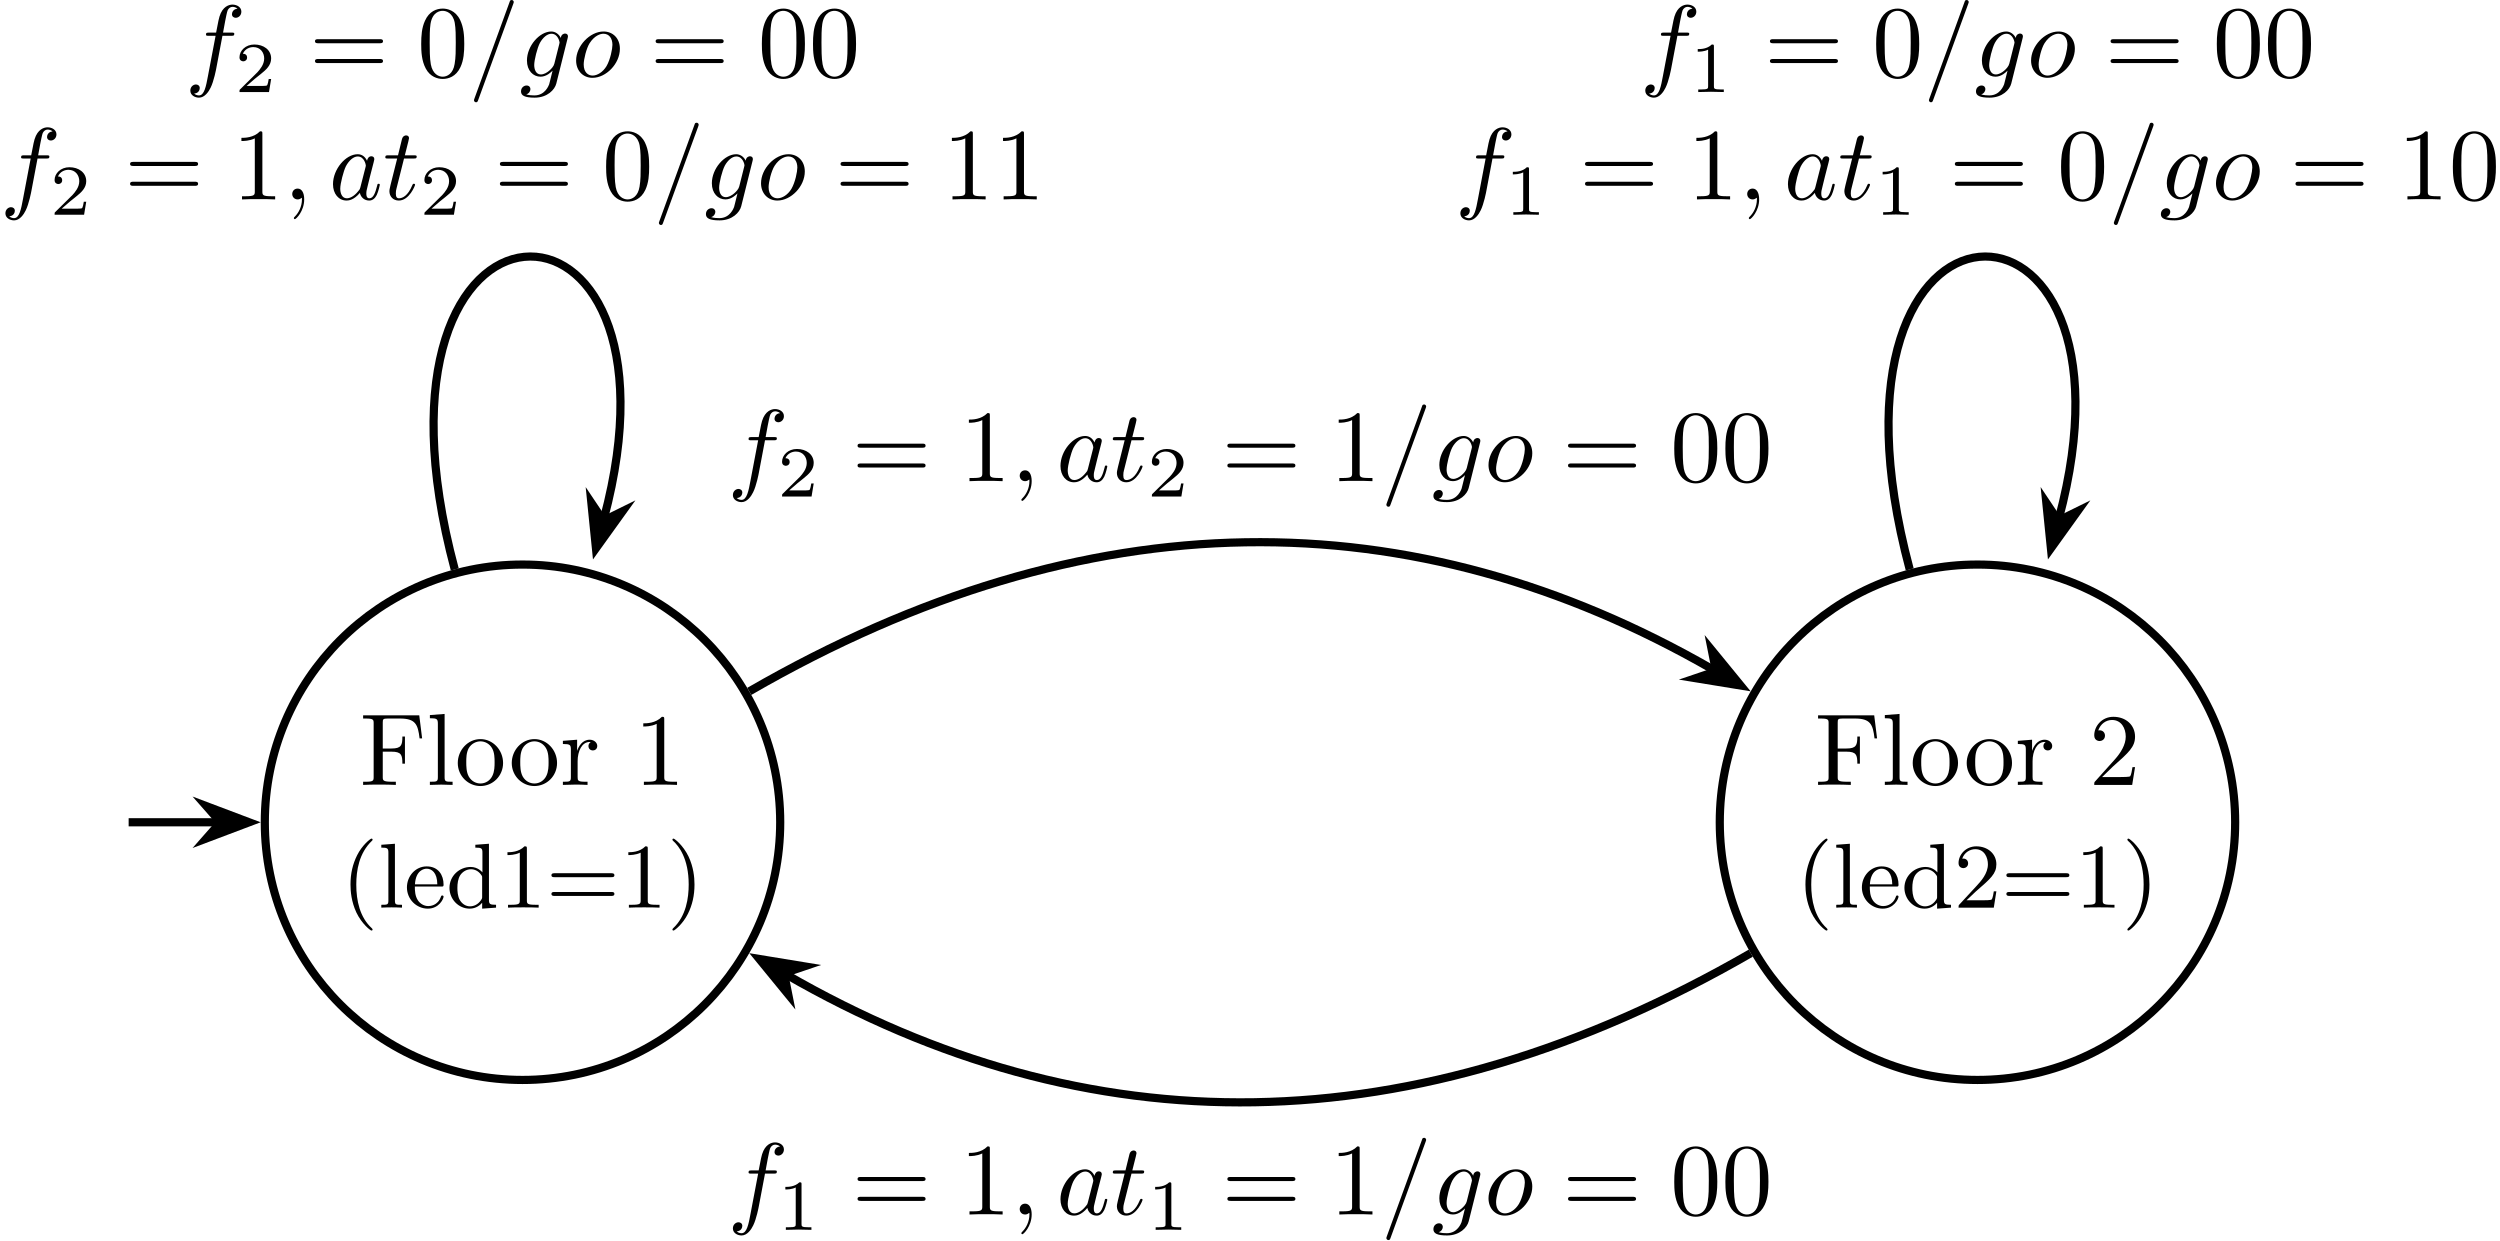
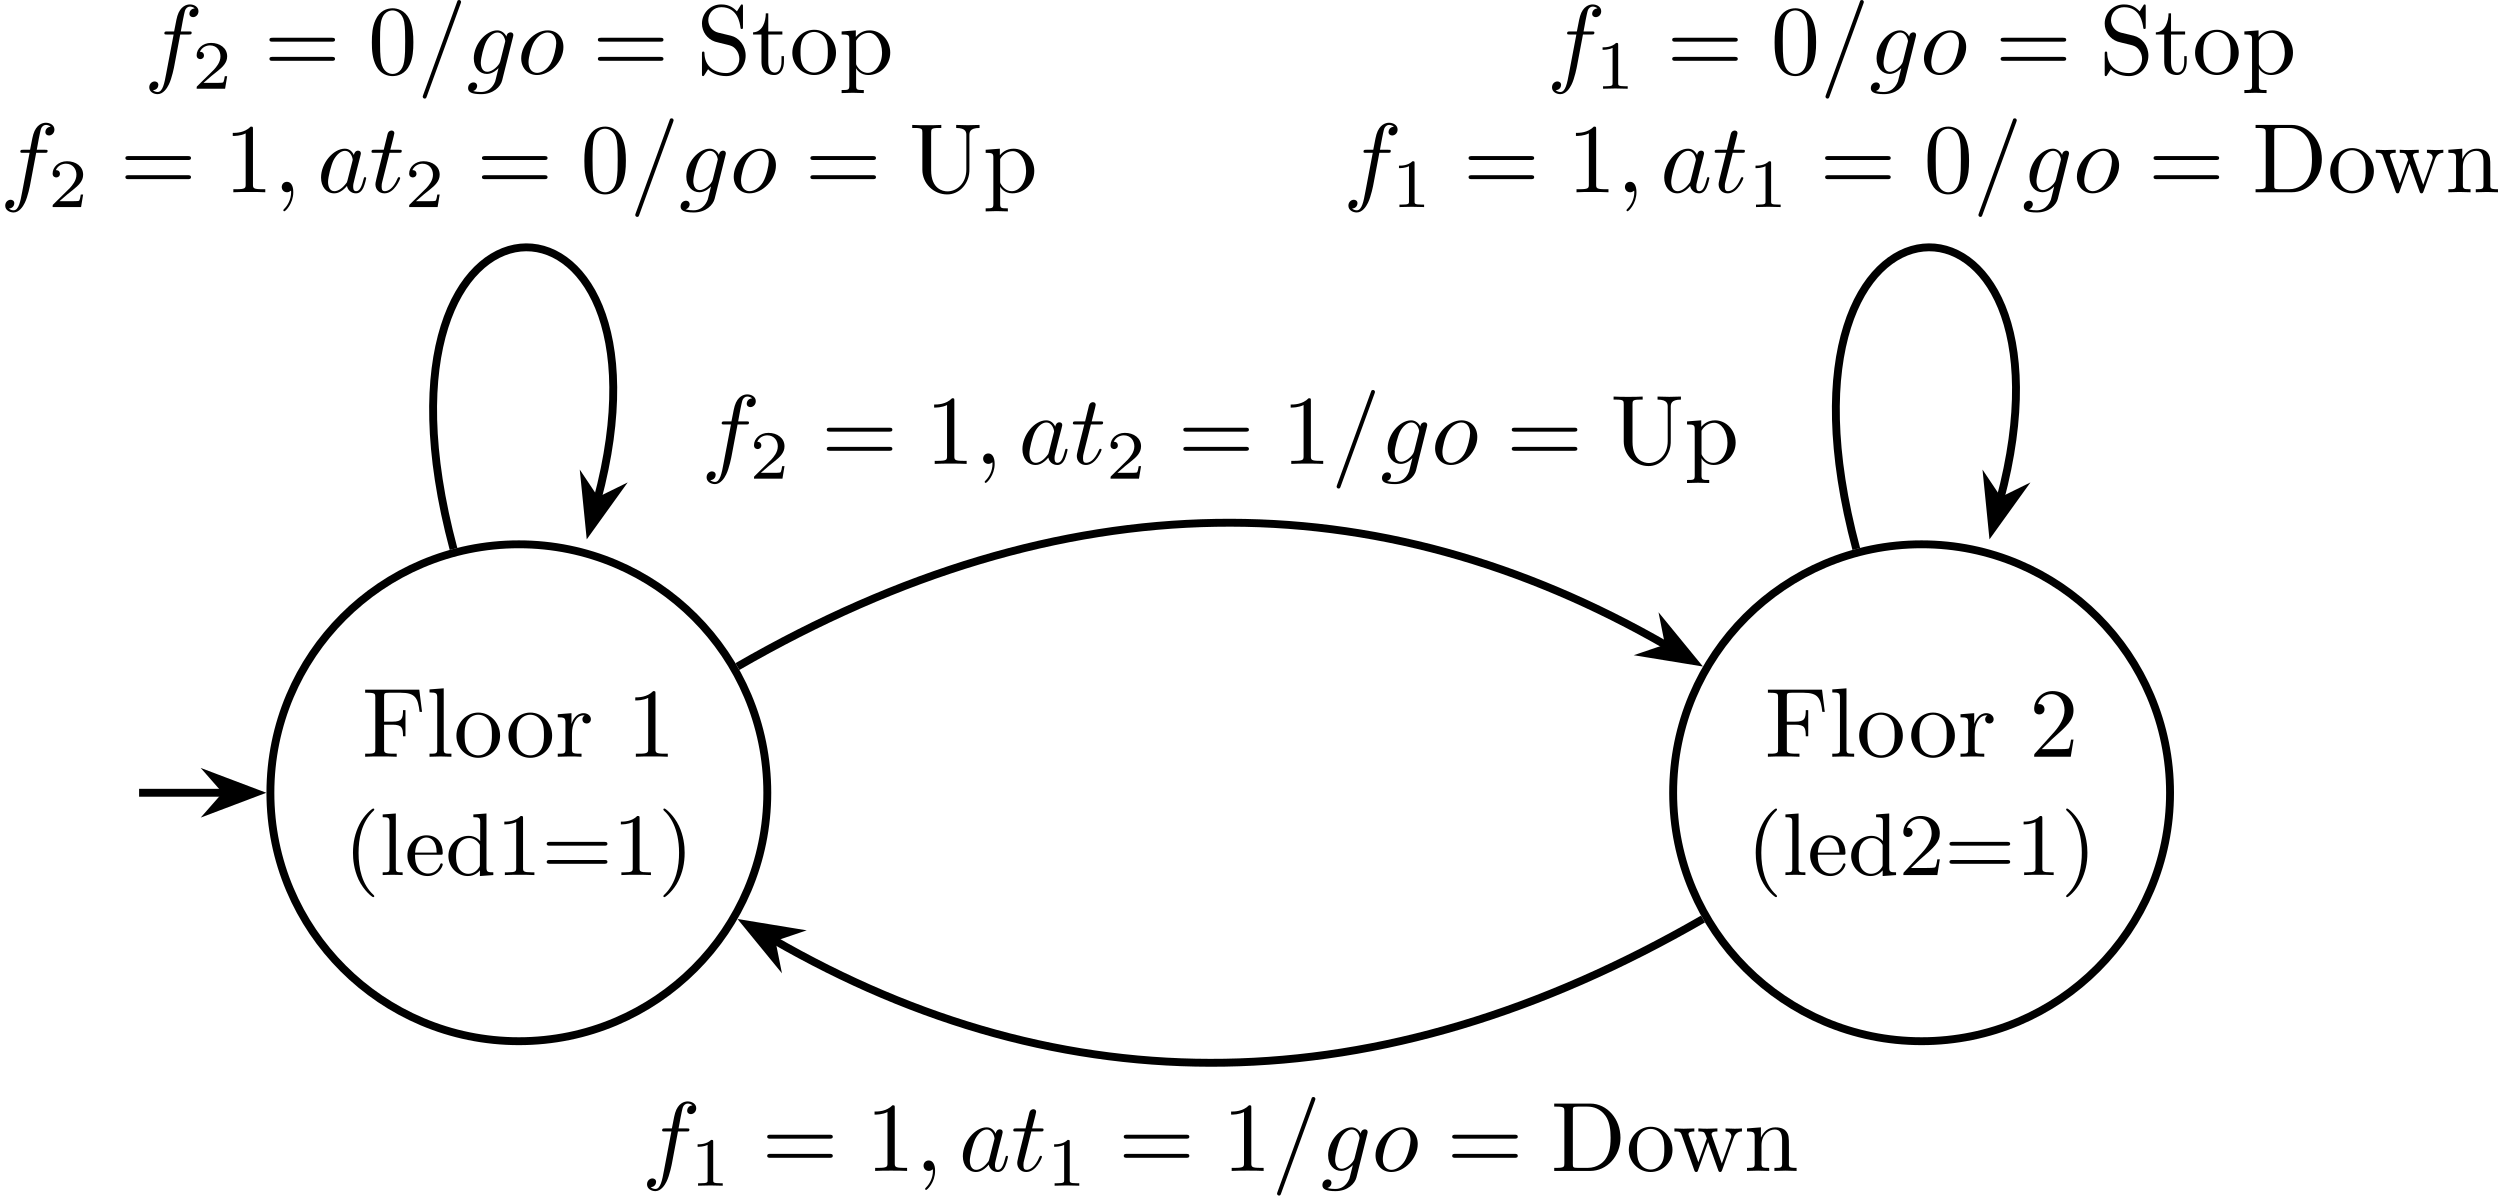
- <svg xmlns="http://www.w3.org/2000/svg" xmlns:xlink="http://www.w3.org/1999/xlink" version="1.1" width="243.537pt" height="120.802pt" viewBox="-68.68 -68.68 243.537 120.802">
+ <svg xmlns="http://www.w3.org/2000/svg" xmlns:xlink="http://www.w3.org/1999/xlink" version="1.1" width="252.601pt" height="120.802pt" viewBox="-68.68 -68.68 252.601 120.802">
  <defs>
    <path id="g3-49" d="M2.336-4.435C2.336-4.624 2.322-4.631 2.127-4.631C1.681-4.191 1.046-4.184 .76-4.184V-3.933C.928-3.933 1.388-3.933 1.771-4.129V-.572C1.771-.342 1.771-.251 1.074-.251H.809V0C.934-.007 1.792-.028 2.05-.028C2.267-.028 3.145-.007 3.299 0V-.251H3.034C2.336-.251 2.336-.342 2.336-.572V-4.435Z" />
    <path id="g3-50" d="M3.522-1.269H3.285C3.264-1.116 3.194-.704 3.103-.635C3.048-.593 2.511-.593 2.413-.593H1.13C1.862-1.241 2.106-1.437 2.525-1.764C3.041-2.176 3.522-2.608 3.522-3.271C3.522-4.115 2.783-4.631 1.89-4.631C1.025-4.631 .439-4.024 .439-3.382C.439-3.027 .739-2.992 .809-2.992C.976-2.992 1.179-3.11 1.179-3.361C1.179-3.487 1.13-3.731 .767-3.731C.983-4.226 1.458-4.38 1.785-4.38C2.483-4.38 2.845-3.836 2.845-3.271C2.845-2.664 2.413-2.183 2.19-1.932L.509-.272C.439-.209 .439-.195 .439 0H3.313L3.522-1.269Z" />
+     <path id="g1-59" d="M2.022-.01C2.022-.667 1.773-1.056 1.385-1.056C1.056-1.056 .857-.807 .857-.528C.857-.259 1.056 0 1.385 0C1.504 0 1.634-.04 1.733-.13C1.763-.149 1.773-.159 1.783-.159S1.803-.149 1.803-.01C1.803 .727 1.455 1.325 1.126 1.654C1.016 1.763 1.016 1.783 1.016 1.813C1.016 1.883 1.066 1.923 1.116 1.923C1.225 1.923 2.022 1.156 2.022-.01Z" />
+     <path id="g1-61" d="M4.374-7.093C4.423-7.223 4.423-7.263 4.423-7.273C4.423-7.382 4.334-7.472 4.224-7.472C4.154-7.472 4.085-7.442 4.055-7.382L.598 2.112C.548 2.242 .548 2.281 .548 2.291C.548 2.401 .638 2.491 .747 2.491C.877 2.491 .907 2.421 .966 2.252L4.374-7.093Z" />
+     <path id="g1-97" d="M3.716-3.766C3.537-4.134 3.248-4.403 2.8-4.403C1.634-4.403 .399-2.939 .399-1.484C.399-.548 .946 .11 1.724 .11C1.923 .11 2.421 .07 3.019-.638C3.098-.219 3.447 .11 3.925 .11C4.274 .11 4.503-.12 4.663-.438C4.832-.797 4.961-1.405 4.961-1.425C4.961-1.524 4.872-1.524 4.842-1.524C4.742-1.524 4.732-1.484 4.702-1.345C4.533-.697 4.354-.11 3.945-.11C3.676-.11 3.646-.369 3.646-.568C3.646-.787 3.666-.867 3.776-1.305C3.885-1.724 3.905-1.823 3.995-2.202L4.354-3.597C4.423-3.875 4.423-3.895 4.423-3.935C4.423-4.105 4.304-4.204 4.134-4.204C3.895-4.204 3.746-3.985 3.716-3.766ZM3.068-1.186C3.019-1.006 3.019-.986 2.869-.817C2.431-.269 2.022-.11 1.743-.11C1.245-.11 1.106-.658 1.106-1.046C1.106-1.544 1.425-2.77 1.654-3.228C1.963-3.816 2.411-4.184 2.809-4.184C3.457-4.184 3.597-3.367 3.597-3.308S3.577-3.188 3.567-3.138L3.068-1.186Z" />
+     <path id="g1-102" d="M3.656-3.985H4.513C4.712-3.985 4.812-3.985 4.812-4.184C4.812-4.294 4.712-4.294 4.543-4.294H3.716L3.925-5.43C3.965-5.639 4.105-6.346 4.164-6.466C4.254-6.655 4.423-6.804 4.633-6.804C4.672-6.804 4.932-6.804 5.121-6.625C4.682-6.585 4.583-6.237 4.583-6.087C4.583-5.858 4.762-5.738 4.951-5.738C5.21-5.738 5.499-5.958 5.499-6.336C5.499-6.795 5.041-7.024 4.633-7.024C4.294-7.024 3.666-6.844 3.367-5.858C3.308-5.649 3.278-5.549 3.039-4.294H2.351C2.162-4.294 2.052-4.294 2.052-4.105C2.052-3.985 2.142-3.985 2.331-3.985H2.989L2.242-.05C2.062 .917 1.893 1.823 1.375 1.823C1.335 1.823 1.086 1.823 .897 1.644C1.355 1.614 1.445 1.255 1.445 1.106C1.445 .877 1.265 .757 1.076 .757C.817 .757 .528 .976 .528 1.355C.528 1.803 .966 2.042 1.375 2.042C1.923 2.042 2.321 1.455 2.501 1.076C2.819 .448 3.049-.757 3.059-.827L3.656-3.985Z" />
+     <path id="g1-103" d="M4.692-3.756C4.702-3.816 4.722-3.866 4.722-3.935C4.722-4.105 4.603-4.204 4.433-4.204C4.334-4.204 4.065-4.134 4.025-3.776C3.846-4.144 3.497-4.403 3.098-4.403C1.963-4.403 .727-3.009 .727-1.574C.727-.588 1.335 0 2.052 0C2.64 0 3.108-.468 3.208-.578L3.218-.568C3.009 .319 2.889 .727 2.889 .747C2.849 .837 2.511 1.823 1.455 1.823C1.265 1.823 .936 1.813 .658 1.724C.956 1.634 1.066 1.375 1.066 1.205C1.066 1.046 .956 .857 .687 .857C.468 .857 .149 1.036 .149 1.435C.149 1.843 .518 2.042 1.474 2.042C2.72 2.042 3.437 1.265 3.587 .667L4.692-3.756ZM3.397-1.275C3.337-1.016 3.108-.767 2.889-.578C2.68-.399 2.371-.219 2.082-.219C1.584-.219 1.435-.737 1.435-1.136C1.435-1.614 1.724-2.79 1.993-3.298C2.262-3.786 2.69-4.184 3.108-4.184C3.766-4.184 3.905-3.377 3.905-3.328S3.885-3.218 3.875-3.178L3.397-1.275Z" />
+     <path id="g1-111" d="M4.672-2.72C4.672-3.756 3.975-4.403 3.078-4.403C1.743-4.403 .408-2.989 .408-1.574C.408-.588 1.076 .11 2.002 .11C3.328 .11 4.672-1.265 4.672-2.72ZM2.012-.11C1.584-.11 1.146-.418 1.146-1.196C1.146-1.684 1.405-2.76 1.724-3.268C2.222-4.035 2.79-4.184 3.068-4.184C3.646-4.184 3.945-3.706 3.945-3.108C3.945-2.72 3.746-1.674 3.367-1.026C3.019-.448 2.471-.11 2.012-.11Z" />
+     <path id="g1-116" d="M2.052-3.985H2.989C3.188-3.985 3.288-3.985 3.288-4.184C3.288-4.294 3.188-4.294 3.009-4.294H2.132C2.491-5.709 2.54-5.908 2.54-5.968C2.54-6.137 2.421-6.237 2.252-6.237C2.222-6.237 1.943-6.227 1.853-5.878L1.465-4.294H.528C.329-4.294 .229-4.294 .229-4.105C.229-3.985 .309-3.985 .508-3.985H1.385C.667-1.156 .628-.986 .628-.807C.628-.269 1.006 .11 1.544 .11C2.56 .11 3.128-1.345 3.128-1.425C3.128-1.524 3.049-1.524 3.009-1.524C2.919-1.524 2.909-1.494 2.859-1.385C2.431-.349 1.903-.11 1.564-.11C1.355-.11 1.255-.239 1.255-.568C1.255-.807 1.275-.877 1.315-1.046L2.052-3.985Z" />
    <path id="g0-40" d="M3.058 2.134C3.058 2.089 3.031 2.062 2.977 2C1.82 .941 1.47-.672 1.47-2.242C1.47-3.631 1.739-5.317 3.004-6.519C3.04-6.554 3.058-6.581 3.058-6.626C3.058-6.689 3.013-6.725 2.95-6.725C2.842-6.725 2.035-6.079 1.551-5.102C1.121-4.241 .906-3.318 .906-2.251C.906-1.605 .986-.583 1.479 .475C2.008 1.578 2.842 2.233 2.95 2.233C3.013 2.233 3.058 2.197 3.058 2.134Z" />
    <path id="g0-41" d="M2.672-2.251C2.672-2.986 2.564-3.972 2.098-4.967C1.569-6.07 .735-6.725 .628-6.725C.538-6.725 .52-6.653 .52-6.626C.52-6.581 .538-6.554 .601-6.492C1.121-6.025 2.107-4.806 2.107-2.251C2.107-.968 1.874 .816 .574 2.026C.556 2.053 .52 2.089 .52 2.134C.52 2.161 .538 2.233 .628 2.233C.735 2.233 1.542 1.587 2.026 .61C2.457-.251 2.672-1.175 2.672-2.251Z" />
    <path id="g0-49" d="M2.726-5.73C2.726-5.954 2.717-5.972 2.493-5.972C1.937-5.398 1.112-5.398 .834-5.398V-5.12C1.004-5.12 1.551-5.12 2.035-5.353V-.717C2.035-.386 2.008-.278 1.175-.278H.888V0C1.21-.027 2.008-.027 2.376-.027S3.551-.027 3.873 0V-.278H3.587C2.753-.278 2.726-.386 2.726-.717V-5.73Z" />
    <path id="g0-50" d="M4.142-1.587H3.891C3.873-1.47 3.802-.941 3.685-.798C3.631-.717 3.013-.717 2.833-.717H1.237L2.125-1.56C3.596-2.833 4.142-3.309 4.142-4.223C4.142-5.254 3.291-5.972 2.188-5.972C1.157-5.972 .457-5.156 .457-4.34C.457-3.891 .843-3.847 .924-3.847C1.121-3.847 1.39-3.99 1.39-4.313C1.39-4.582 1.201-4.779 .924-4.779C.879-4.779 .852-4.779 .816-4.77C1.031-5.407 1.605-5.694 2.089-5.694C3.004-5.694 3.318-4.842 3.318-4.223C3.318-3.309 2.627-2.564 2.197-2.098L.556-.323C.457-.224 .457-.206 .457 0H3.891L4.142-1.587Z" />
    <path id="g0-61" d="M6.348-2.968C6.474-2.968 6.644-2.968 6.644-3.156C6.644-3.353 6.447-3.353 6.312-3.353H.843C.708-3.353 .511-3.353 .511-3.156C.511-2.968 .69-2.968 .807-2.968H6.348ZM6.312-1.139C6.447-1.139 6.644-1.139 6.644-1.336C6.644-1.524 6.474-1.524 6.348-1.524H.807C.69-1.524 .511-1.524 .511-1.336C.511-1.139 .708-1.139 .843-1.139H6.312Z" />
    <path id="g0-100" d="M3.488-1.076C3.488-.915 3.488-.888 3.353-.699C3.075-.296 2.663-.126 2.304-.126C1.919-.126 1.56-.341 1.327-.717C1.094-1.103 1.076-1.632 1.076-1.919C1.076-2.34 1.13-2.815 1.363-3.174C1.56-3.461 1.928-3.739 2.403-3.739C2.78-3.739 3.138-3.551 3.38-3.21C3.488-3.067 3.488-3.058 3.488-2.887V-1.076ZM3.515-3.434C3.47-3.488 3.067-3.963 2.367-3.963C1.264-3.963 .305-3.084 .305-1.928C.305-.807 1.201 .099 2.268 .099C2.923 .099 3.327-.287 3.488-.475V.099L4.842 0V-.278C4.232-.278 4.151-.341 4.151-.78V-6.223L2.824-6.124V-5.846C3.434-5.846 3.515-5.783 3.515-5.344V-3.434Z" />
    <path id="g0-101" d="M3.587-2.053C3.784-2.053 3.829-2.053 3.829-2.242C3.829-3.165 3.327-4.017 2.179-4.017C1.103-4.017 .26-3.084 .26-1.973C.26-.798 1.201 .099 2.295 .099S3.829-.861 3.829-1.067C3.829-1.13 3.784-1.184 3.703-1.184C3.613-1.184 3.587-1.121 3.578-1.085C3.273-.17 2.475-.152 2.34-.152C1.91-.152 1.542-.395 1.336-.699C1.04-1.139 1.031-1.677 1.031-2.053H3.587ZM1.04-2.268C1.121-3.649 1.928-3.793 2.179-3.793C2.672-3.793 3.21-3.416 3.219-2.268H1.04Z" />
    <path id="g0-108" d="M1.65-6.223L.323-6.124V-5.846C.933-5.846 1.013-5.783 1.013-5.344V-.69C1.013-.278 .915-.278 .323-.278V0C.744-.018 .915-.027 1.327-.027C1.748-.027 1.901-.018 2.34 0V-.278C1.748-.278 1.65-.278 1.65-.69V-6.223Z" />
-     <path id="g1-59" d="M2.022-.01C2.022-.667 1.773-1.056 1.385-1.056C1.056-1.056 .857-.807 .857-.528C.857-.259 1.056 0 1.385 0C1.504 0 1.634-.04 1.733-.13C1.763-.149 1.773-.159 1.783-.159S1.803-.149 1.803-.01C1.803 .727 1.455 1.325 1.126 1.654C1.016 1.763 1.016 1.783 1.016 1.813C1.016 1.883 1.066 1.923 1.116 1.923C1.225 1.923 2.022 1.156 2.022-.01Z" />
-     <path id="g1-61" d="M4.374-7.093C4.423-7.223 4.423-7.263 4.423-7.273C4.423-7.382 4.334-7.472 4.224-7.472C4.154-7.472 4.085-7.442 4.055-7.382L.598 2.112C.548 2.242 .548 2.281 .548 2.291C.548 2.401 .638 2.491 .747 2.491C.877 2.491 .907 2.421 .966 2.252L4.374-7.093Z" />
-     <path id="g1-97" d="M3.716-3.766C3.537-4.134 3.248-4.403 2.8-4.403C1.634-4.403 .399-2.939 .399-1.484C.399-.548 .946 .11 1.724 .11C1.923 .11 2.421 .07 3.019-.638C3.098-.219 3.447 .11 3.925 .11C4.274 .11 4.503-.12 4.663-.438C4.832-.797 4.961-1.405 4.961-1.425C4.961-1.524 4.872-1.524 4.842-1.524C4.742-1.524 4.732-1.484 4.702-1.345C4.533-.697 4.354-.11 3.945-.11C3.676-.11 3.646-.369 3.646-.568C3.646-.787 3.666-.867 3.776-1.305C3.885-1.724 3.905-1.823 3.995-2.202L4.354-3.597C4.423-3.875 4.423-3.895 4.423-3.935C4.423-4.105 4.304-4.204 4.134-4.204C3.895-4.204 3.746-3.985 3.716-3.766ZM3.068-1.186C3.019-1.006 3.019-.986 2.869-.817C2.431-.269 2.022-.11 1.743-.11C1.245-.11 1.106-.658 1.106-1.046C1.106-1.544 1.425-2.77 1.654-3.228C1.963-3.816 2.411-4.184 2.809-4.184C3.457-4.184 3.597-3.367 3.597-3.308S3.577-3.188 3.567-3.138L3.068-1.186Z" />
-     <path id="g1-102" d="M3.656-3.985H4.513C4.712-3.985 4.812-3.985 4.812-4.184C4.812-4.294 4.712-4.294 4.543-4.294H3.716L3.925-5.43C3.965-5.639 4.105-6.346 4.164-6.466C4.254-6.655 4.423-6.804 4.633-6.804C4.672-6.804 4.932-6.804 5.121-6.625C4.682-6.585 4.583-6.237 4.583-6.087C4.583-5.858 4.762-5.738 4.951-5.738C5.21-5.738 5.499-5.958 5.499-6.336C5.499-6.795 5.041-7.024 4.633-7.024C4.294-7.024 3.666-6.844 3.367-5.858C3.308-5.649 3.278-5.549 3.039-4.294H2.351C2.162-4.294 2.052-4.294 2.052-4.105C2.052-3.985 2.142-3.985 2.331-3.985H2.989L2.242-.05C2.062 .917 1.893 1.823 1.375 1.823C1.335 1.823 1.086 1.823 .897 1.644C1.355 1.614 1.445 1.255 1.445 1.106C1.445 .877 1.265 .757 1.076 .757C.817 .757 .528 .976 .528 1.355C.528 1.803 .966 2.042 1.375 2.042C1.923 2.042 2.321 1.455 2.501 1.076C2.819 .448 3.049-.757 3.059-.827L3.656-3.985Z" />
-     <path id="g1-103" d="M4.692-3.756C4.702-3.816 4.722-3.866 4.722-3.935C4.722-4.105 4.603-4.204 4.433-4.204C4.334-4.204 4.065-4.134 4.025-3.776C3.846-4.144 3.497-4.403 3.098-4.403C1.963-4.403 .727-3.009 .727-1.574C.727-.588 1.335 0 2.052 0C2.64 0 3.108-.468 3.208-.578L3.218-.568C3.009 .319 2.889 .727 2.889 .747C2.849 .837 2.511 1.823 1.455 1.823C1.265 1.823 .936 1.813 .658 1.724C.956 1.634 1.066 1.375 1.066 1.205C1.066 1.046 .956 .857 .687 .857C.468 .857 .149 1.036 .149 1.435C.149 1.843 .518 2.042 1.474 2.042C2.72 2.042 3.437 1.265 3.587 .667L4.692-3.756ZM3.397-1.275C3.337-1.016 3.108-.767 2.889-.578C2.68-.399 2.371-.219 2.082-.219C1.584-.219 1.435-.737 1.435-1.136C1.435-1.614 1.724-2.79 1.993-3.298C2.262-3.786 2.69-4.184 3.108-4.184C3.766-4.184 3.905-3.377 3.905-3.328S3.885-3.218 3.875-3.178L3.397-1.275Z" />
-     <path id="g1-111" d="M4.672-2.72C4.672-3.756 3.975-4.403 3.078-4.403C1.743-4.403 .408-2.989 .408-1.574C.408-.588 1.076 .11 2.002 .11C3.328 .11 4.672-1.265 4.672-2.72ZM2.012-.11C1.584-.11 1.146-.418 1.146-1.196C1.146-1.684 1.405-2.76 1.724-3.268C2.222-4.035 2.79-4.184 3.068-4.184C3.646-4.184 3.945-3.706 3.945-3.108C3.945-2.72 3.746-1.674 3.367-1.026C3.019-.448 2.471-.11 2.012-.11Z" />
-     <path id="g1-116" d="M2.052-3.985H2.989C3.188-3.985 3.288-3.985 3.288-4.184C3.288-4.294 3.188-4.294 3.009-4.294H2.132C2.491-5.709 2.54-5.908 2.54-5.968C2.54-6.137 2.421-6.237 2.252-6.237C2.222-6.237 1.943-6.227 1.853-5.878L1.465-4.294H.528C.329-4.294 .229-4.294 .229-4.105C.229-3.985 .309-3.985 .508-3.985H1.385C.667-1.156 .628-.986 .628-.807C.628-.269 1.006 .11 1.544 .11C2.56 .11 3.128-1.345 3.128-1.425C3.128-1.524 3.049-1.524 3.009-1.524C2.919-1.524 2.909-1.494 2.859-1.385C2.431-.349 1.903-.11 1.564-.11C1.355-.11 1.255-.239 1.255-.568C1.255-.807 1.275-.877 1.315-1.046L2.052-3.985Z" />
    <path id="g2-48" d="M4.583-3.188C4.583-3.985 4.533-4.782 4.184-5.519C3.726-6.476 2.909-6.635 2.491-6.635C1.893-6.635 1.166-6.376 .757-5.45C.438-4.762 .389-3.985 .389-3.188C.389-2.441 .428-1.544 .837-.787C1.265 .02 1.993 .219 2.481 .219C3.019 .219 3.776 .01 4.214-.936C4.533-1.624 4.583-2.401 4.583-3.188ZM2.481 0C2.092 0 1.504-.249 1.325-1.205C1.215-1.803 1.215-2.72 1.215-3.308C1.215-3.945 1.215-4.603 1.295-5.141C1.484-6.326 2.232-6.416 2.481-6.416C2.809-6.416 3.467-6.237 3.656-5.25C3.756-4.692 3.756-3.935 3.756-3.308C3.756-2.56 3.756-1.883 3.646-1.245C3.497-.299 2.929 0 2.481 0Z" />
    <path id="g2-49" d="M2.929-6.376C2.929-6.615 2.929-6.635 2.7-6.635C2.082-5.998 1.205-5.998 .887-5.998V-5.689C1.086-5.689 1.674-5.689 2.192-5.948V-.787C2.192-.428 2.162-.309 1.265-.309H.946V0C1.295-.03 2.162-.03 2.56-.03S3.826-.03 4.174 0V-.309H3.856C2.959-.309 2.929-.418 2.929-.787V-6.376Z" />
    <path id="g2-50" d="M1.265-.767L2.321-1.793C3.875-3.168 4.473-3.706 4.473-4.702C4.473-5.838 3.577-6.635 2.361-6.635C1.235-6.635 .498-5.719 .498-4.832C.498-4.274 .996-4.274 1.026-4.274C1.196-4.274 1.544-4.394 1.544-4.802C1.544-5.061 1.365-5.32 1.016-5.32C.936-5.32 .917-5.32 .887-5.31C1.116-5.958 1.654-6.326 2.232-6.326C3.138-6.326 3.567-5.519 3.567-4.702C3.567-3.905 3.068-3.118 2.521-2.501L.608-.369C.498-.259 .498-.239 .498 0H4.194L4.473-1.733H4.224C4.174-1.435 4.105-.996 4.005-.847C3.935-.767 3.278-.767 3.059-.767H1.265Z" />
    <path id="g2-61" d="M6.844-3.258C6.994-3.258 7.183-3.258 7.183-3.457S6.994-3.656 6.854-3.656H.887C.747-3.656 .558-3.656 .558-3.457S.747-3.258 .897-3.258H6.844ZM6.854-1.325C6.994-1.325 7.183-1.325 7.183-1.524S6.994-1.724 6.844-1.724H.897C.747-1.724 .558-1.724 .558-1.524S.747-1.325 .887-1.325H6.854Z" />
+     <path id="g2-68" d="M.349-6.804V-6.496H.588C1.355-6.496 1.375-6.386 1.375-6.027V-.777C1.375-.418 1.355-.309 .588-.309H.349V0H3.995C5.669 0 7.044-1.474 7.044-3.347C7.044-5.24 5.699-6.804 3.995-6.804H.349ZM2.72-.309C2.252-.309 2.232-.379 2.232-.707V-6.097C2.232-6.426 2.252-6.496 2.72-6.496H3.716C4.334-6.496 5.021-6.276 5.529-5.569C5.958-4.981 6.047-4.125 6.047-3.347C6.047-2.242 5.858-1.644 5.499-1.156C5.3-.887 4.732-.309 3.726-.309H2.72Z" />
    <path id="g2-70" d="M5.798-6.775H.329V-6.466H.568C1.335-6.466 1.355-6.356 1.355-5.998V-.777C1.355-.418 1.335-.309 .568-.309H.329V0C.677-.03 1.455-.03 1.843-.03C2.252-.03 3.158-.03 3.517 0V-.309H3.188C2.242-.309 2.242-.438 2.242-.787V-3.238H3.098C4.055-3.238 4.154-2.919 4.154-2.072H4.403V-4.712H4.154C4.154-3.875 4.055-3.547 3.098-3.547H2.242V-6.067C2.242-6.396 2.262-6.466 2.73-6.466H3.925C5.42-6.466 5.669-5.908 5.828-4.533H6.077L5.798-6.775Z" />
+     <path id="g2-83" d="M3.477-3.866L2.202-4.174C1.584-4.324 1.196-4.862 1.196-5.44C1.196-6.137 1.733-6.745 2.511-6.745C4.174-6.745 4.394-5.111 4.453-4.663C4.463-4.603 4.463-4.543 4.573-4.543C4.702-4.543 4.702-4.593 4.702-4.782V-6.785C4.702-6.954 4.702-7.024 4.593-7.024C4.523-7.024 4.513-7.014 4.443-6.894L4.095-6.326C3.796-6.615 3.387-7.024 2.501-7.024C1.395-7.024 .558-6.147 .558-5.091C.558-4.264 1.086-3.537 1.863-3.268C1.973-3.228 2.481-3.108 3.178-2.939C3.447-2.869 3.746-2.8 4.025-2.431C4.234-2.172 4.334-1.843 4.334-1.514C4.334-.807 3.836-.09 2.999-.09C2.71-.09 1.953-.139 1.425-.628C.847-1.166 .817-1.803 .807-2.162C.797-2.262 .717-2.262 .687-2.262C.558-2.262 .558-2.192 .558-2.012V-.02C.558 .149 .558 .219 .667 .219C.737 .219 .747 .199 .817 .09C.817 .08 .847 .05 1.176-.478C1.484-.139 2.122 .219 3.009 .219C4.174 .219 4.971-.757 4.971-1.853C4.971-2.849 4.314-3.666 3.477-3.866Z" />
+     <path id="g2-85" d="M5.798-2.301C5.798-.887 4.832-.09 3.885-.09C3.417-.09 2.242-.339 2.242-2.232V-6.027C2.242-6.386 2.262-6.496 3.029-6.496H3.268V-6.804C2.919-6.775 2.182-6.775 1.803-6.775S.677-6.775 .329-6.804V-6.496H.568C1.335-6.496 1.355-6.386 1.355-6.027V-2.271C1.355-.867 2.511 .219 3.866 .219C5.011 .219 5.908-.707 6.077-1.843C6.107-2.042 6.107-2.132 6.107-2.531V-5.719C6.107-6.047 6.107-6.496 7.133-6.496V-6.804C6.775-6.795 6.296-6.775 5.958-6.775C5.609-6.775 5.131-6.795 4.772-6.804V-6.496C5.798-6.496 5.798-6.027 5.798-5.758V-2.301Z" />
    <path id="g2-108" d="M1.763-6.914L.329-6.804V-6.496C1.026-6.496 1.106-6.426 1.106-5.938V-.757C1.106-.309 .996-.309 .329-.309V0C.658-.01 1.186-.03 1.435-.03S2.172-.01 2.54 0V-.309C1.873-.309 1.763-.309 1.763-.757V-6.914Z" />
+     <path id="g2-110" d="M1.096-3.427V-.757C1.096-.309 .986-.309 .319-.309V0C.667-.01 1.176-.03 1.445-.03C1.704-.03 2.222-.01 2.56 0V-.309C1.893-.309 1.783-.309 1.783-.757V-2.59C1.783-3.626 2.491-4.184 3.128-4.184C3.756-4.184 3.866-3.646 3.866-3.078V-.757C3.866-.309 3.756-.309 3.088-.309V0C3.437-.01 3.945-.03 4.214-.03C4.473-.03 4.991-.01 5.33 0V-.309C4.812-.309 4.563-.309 4.553-.608V-2.511C4.553-3.367 4.553-3.676 4.244-4.035C4.105-4.204 3.776-4.403 3.198-4.403C2.471-4.403 2.002-3.975 1.724-3.357V-4.403L.319-4.294V-3.985C1.016-3.985 1.096-3.915 1.096-3.427Z" />
    <path id="g2-111" d="M4.692-2.132C4.692-3.407 3.696-4.463 2.491-4.463C1.245-4.463 .279-3.377 .279-2.132C.279-.847 1.315 .11 2.481 .11C3.686 .11 4.692-.867 4.692-2.132ZM2.491-.139C2.062-.139 1.624-.349 1.355-.807C1.106-1.245 1.106-1.853 1.106-2.212C1.106-2.6 1.106-3.138 1.345-3.577C1.614-4.035 2.082-4.244 2.481-4.244C2.919-4.244 3.347-4.025 3.606-3.597S3.866-2.59 3.866-2.212C3.866-1.853 3.866-1.315 3.646-.877C3.427-.428 2.989-.139 2.491-.139Z" />
+     <path id="g2-112" d="M1.714-3.746V-4.403L.279-4.294V-3.985C.986-3.985 1.056-3.925 1.056-3.487V1.176C1.056 1.624 .946 1.624 .279 1.624V1.933C.618 1.923 1.136 1.903 1.395 1.903C1.664 1.903 2.172 1.923 2.521 1.933V1.624C1.853 1.624 1.743 1.624 1.743 1.176V-.498V-.588C1.793-.428 2.212 .11 2.969 .11C4.154 .11 5.191-.867 5.191-2.152C5.191-3.417 4.224-4.403 3.108-4.403C2.331-4.403 1.913-3.965 1.714-3.746ZM1.743-1.136V-3.357C2.032-3.866 2.521-4.154 3.029-4.154C3.756-4.154 4.364-3.278 4.364-2.152C4.364-.946 3.666-.11 2.929-.11C2.531-.11 2.152-.309 1.883-.717C1.743-.927 1.743-.936 1.743-1.136Z" />
    <path id="g2-114" d="M1.664-3.308V-4.403L.279-4.294V-3.985C.976-3.985 1.056-3.915 1.056-3.427V-.757C1.056-.309 .946-.309 .279-.309V0C.667-.01 1.136-.03 1.415-.03C1.813-.03 2.281-.03 2.68 0V-.309H2.471C1.733-.309 1.714-.418 1.714-.777V-2.311C1.714-3.298 2.132-4.184 2.889-4.184C2.959-4.184 2.979-4.184 2.999-4.174C2.969-4.164 2.77-4.045 2.77-3.786C2.77-3.507 2.979-3.357 3.198-3.357C3.377-3.357 3.626-3.477 3.626-3.796S3.318-4.403 2.889-4.403C2.162-4.403 1.803-3.736 1.664-3.308Z" />
+     <path id="g2-116" d="M1.724-3.985H3.148V-4.294H1.724V-6.127H1.474C1.465-5.31 1.166-4.244 .189-4.204V-3.985H1.036V-1.235C1.036-.01 1.963 .11 2.321 .11C3.029 .11 3.308-.598 3.308-1.235V-1.803H3.059V-1.255C3.059-.518 2.76-.139 2.391-.139C1.724-.139 1.724-1.046 1.724-1.215V-3.985Z" />
+     <path id="g2-119" d="M6.167-3.347C6.346-3.846 6.655-3.975 7.004-3.985V-4.294C6.785-4.274 6.496-4.264 6.276-4.264C5.988-4.264 5.539-4.284 5.35-4.294V-3.985C5.709-3.975 5.928-3.796 5.928-3.507C5.928-3.447 5.928-3.427 5.878-3.298L4.971-.747L3.985-3.527C3.945-3.646 3.935-3.666 3.935-3.716C3.935-3.985 4.324-3.985 4.523-3.985V-4.294C4.234-4.284 3.726-4.264 3.487-4.264C3.188-4.264 2.899-4.274 2.6-4.294V-3.985C2.969-3.985 3.128-3.965 3.228-3.836C3.278-3.776 3.387-3.477 3.457-3.288L2.6-.877L1.654-3.537C1.604-3.656 1.604-3.676 1.604-3.716C1.604-3.985 1.993-3.985 2.192-3.985V-4.294C1.893-4.284 1.335-4.264 1.106-4.264C1.066-4.264 .538-4.274 .179-4.294V-3.985C.677-3.985 .797-3.955 .917-3.636L2.172-.11C2.222 .03 2.252 .11 2.381 .11S2.531 .05 2.58-.09L3.587-2.909L4.603-.08C4.643 .03 4.672 .11 4.802 .11S4.961 .02 5.001-.08L6.167-3.347Z" />
  </defs>
  <g id="page1">
-     <path d="M7.324 11.422C7.324-2.441-3.914-13.684-17.777-13.684C-31.645-13.684-42.883-2.441-42.883 11.422C-42.883 25.285-31.645 36.523-17.777 36.523C-3.914 36.523 7.324 25.285 7.324 11.422Z" stroke="#000" fill="none" stroke-width=".797" />
+     <path d="M8.848 11.422C8.848-2.441-2.391-13.684-16.254-13.684C-30.121-13.684-41.359-2.441-41.359 11.422C-41.359 25.285-30.121 36.523-16.254 36.523C-2.391 36.523 8.848 25.285 8.848 11.422Z" stroke="#000" fill="none" stroke-width=".797" />
    <g transform="matrix(1 0 0 1 -17.6647 8.3161)">
-       <use x="-15.971" y="-.534" xlink:href="#g2-70" />
-       <use x="-9.467" y="-.534" xlink:href="#g2-108" />
-       <use x="-6.7" y="-.534" xlink:href="#g2-111" />
-       <use x="-1.442" y="-.534" xlink:href="#g2-111" />
-       <use x="3.54" y="-.534" xlink:href="#g2-114" />
-       <use x="10.763" y="-.534" xlink:href="#g2-49" />
-       <use x="-17.778" y="11.421" xlink:href="#g0-40" />
-       <use x="-14.194" y="11.421" xlink:href="#g0-108" />
-       <use x="-11.634" y="11.421" xlink:href="#g0-101" />
-       <use x="-7.535" y="11.421" xlink:href="#g0-100" />
-       <use x="-2.415" y="11.421" xlink:href="#g0-49" />
-       <use x="2.192" y="11.421" xlink:href="#g0-61" />
-       <use x="9.36" y="11.421" xlink:href="#g0-49" />
-       <use x="13.967" y="11.421" xlink:href="#g0-41" />
+       <use x="-14.449" y="-.534" xlink:href="#g2-70" />
+       <use x="-7.945" y="-.534" xlink:href="#g2-108" />
+       <use x="-5.178" y="-.534" xlink:href="#g2-111" />
+       <use x=".08" y="-.534" xlink:href="#g2-111" />
+       <use x="5.062" y="-.534" xlink:href="#g2-114" />
+       <use x="12.285" y="-.534" xlink:href="#g2-49" />
+       <use x="-16.256" y="11.421" xlink:href="#g0-40" />
+       <use x="-12.672" y="11.421" xlink:href="#g0-108" />
+       <use x="-10.112" y="11.421" xlink:href="#g0-101" />
+       <use x="-6.013" y="11.421" xlink:href="#g0-100" />
+       <use x="-.893" y="11.421" xlink:href="#g0-49" />
+       <use x="3.714" y="11.421" xlink:href="#g0-61" />
+       <use x="10.882" y="11.421" xlink:href="#g0-49" />
+       <use x="15.49" y="11.421" xlink:href="#g0-41" />
    </g>
-     <path d="M-56.148 11.422H-47.391" stroke="#000" fill="none" stroke-width=".797" stroke-miterlimit="10" />
-     <path d="M-44.414 11.422L-48.57 9.852L-47.191 11.422L-48.57 12.992Z" />
-     <path d="M-44.414 11.422L-48.57 9.852L-47.191 11.422L-48.57 12.992Z" stroke="#000" fill="none" stroke-width=".797" stroke-miterlimit="10" />
-     <path d="M149.058 11.422C149.058-2.441 137.82-13.684 123.957-13.684C110.09-13.684 98.851-2.441 98.851 11.422C98.851 25.285 110.09 36.523 123.957 36.523C137.82 36.523 149.058 25.285 149.058 11.422Z" stroke="#000" fill="none" stroke-width=".797" stroke-miterlimit="10" />
-     <g transform="matrix(1 0 0 1 124.0689 8.3161)">
-       <use x="-15.971" y="-.534" xlink:href="#g2-70" />
-       <use x="-9.467" y="-.534" xlink:href="#g2-108" />
-       <use x="-6.7" y="-.534" xlink:href="#g2-111" />
-       <use x="-1.442" y="-.534" xlink:href="#g2-111" />
-       <use x="3.54" y="-.534" xlink:href="#g2-114" />
-       <use x="10.763" y="-.534" xlink:href="#g2-50" />
-       <use x="-17.778" y="11.421" xlink:href="#g0-40" />
-       <use x="-14.194" y="11.421" xlink:href="#g0-108" />
-       <use x="-11.634" y="11.421" xlink:href="#g0-101" />
-       <use x="-7.535" y="11.421" xlink:href="#g0-100" />
-       <use x="-2.415" y="11.421" xlink:href="#g0-50" />
-       <use x="2.192" y="11.421" xlink:href="#g0-61" />
-       <use x="9.36" y="11.421" xlink:href="#g0-49" />
-       <use x="13.967" y="11.421" xlink:href="#g0-41" />
+     <path d="M-54.625 11.422H-45.867" stroke="#000" fill="none" stroke-width=".797" stroke-miterlimit="10" />
+     <path d="M-42.895 11.422L-47.047 9.852L-45.668 11.422L-47.047 12.992Z" />
+     <path d="M-42.895 11.422L-47.047 9.852L-45.668 11.422L-47.047 12.992Z" stroke="#000" fill="none" stroke-width=".797" stroke-miterlimit="10" />
+     <path d="M150.582 11.422C150.582-2.441 139.344-13.684 125.476-13.684C111.613-13.684 100.375-2.441 100.375 11.422C100.375 25.285 111.613 36.523 125.476 36.523C139.344 36.523 150.582 25.285 150.582 11.422Z" stroke="#000" fill="none" stroke-width=".797" stroke-miterlimit="10" />
+     <g transform="matrix(1 0 0 1 124.0698 8.3161)">
+       <use x="-14.449" y="-.534" xlink:href="#g2-70" />
+       <use x="-7.945" y="-.534" xlink:href="#g2-108" />
+       <use x="-5.178" y="-.534" xlink:href="#g2-111" />
+       <use x=".08" y="-.534" xlink:href="#g2-111" />
+       <use x="5.062" y="-.534" xlink:href="#g2-114" />
+       <use x="12.285" y="-.534" xlink:href="#g2-50" />
+       <use x="-16.256" y="11.421" xlink:href="#g0-40" />
+       <use x="-12.672" y="11.421" xlink:href="#g0-108" />
+       <use x="-10.112" y="11.421" xlink:href="#g0-101" />
+       <use x="-6.013" y="11.421" xlink:href="#g0-100" />
+       <use x="-.893" y="11.421" xlink:href="#g0-50" />
+       <use x="3.714" y="11.421" xlink:href="#g0-61" />
+       <use x="10.882" y="11.421" xlink:href="#g0-49" />
+       <use x="15.49" y="11.421" xlink:href="#g0-41" />
    </g>
-     <path d="M-24.379-13.211C-35.035-52.988-.519-52.988-9.855-18.145" stroke="#000" fill="none" stroke-width=".797" stroke-miterlimit="10" />
-     <path d="M-10.625-15.27L-8.035-18.875L-9.906-17.953L-11.07-19.688Z" />
-     <path d="M-10.625-15.27L-8.035-18.875L-9.906-17.953L-11.07-19.688Z" stroke="#000" fill="none" stroke-width=".797" stroke-miterlimit="10" />
-     <g transform="matrix(1 0 0 1 -50.9022 -60.6745)">
-       <use x=".235" y="-.534" xlink:href="#g1-102" />
-       <use x="5.113" y=".961" xlink:href="#g3-50" />
-       <use x="12.349" y="-.534" xlink:href="#g2-61" />
-       <use x="22.865" y="-.534" xlink:href="#g2-48" />
-       <use x="27.847" y="-.534" xlink:href="#g1-61" />
-       <use x="32.828" y="-.534" xlink:href="#g1-103" />
-       <use x="37.937" y="-.534" xlink:href="#g1-111" />
-       <use x="45.534" y="-.534" xlink:href="#g2-61" />
-       <use x="56.05" y="-.534" xlink:href="#g2-48" />
-       <use x="61.031" y="-.534" xlink:href="#g2-48" />
-       <use x="-17.778" y="11.421" xlink:href="#g1-102" />
-       <use x="-12.9" y="12.916" xlink:href="#g3-50" />
-       <use x="-5.664" y="11.421" xlink:href="#g2-61" />
-       <use x="4.852" y="11.421" xlink:href="#g2-49" />
-       <use x="9.834" y="11.421" xlink:href="#g1-59" />
-       <use x="14.262" y="11.421" xlink:href="#g1-97" />
-       <use x="19.528" y="11.421" xlink:href="#g1-116" />
-       <use x="23.125" y="12.916" xlink:href="#g3-50" />
-       <use x="30.362" y="11.421" xlink:href="#g2-61" />
-       <use x="40.878" y="11.421" xlink:href="#g2-48" />
-       <use x="45.86" y="11.421" xlink:href="#g1-61" />
-       <use x="50.841" y="11.421" xlink:href="#g1-103" />
-       <use x="55.95" y="11.421" xlink:href="#g1-111" />
-       <use x="63.547" y="11.421" xlink:href="#g2-61" />
-       <use x="74.063" y="11.421" xlink:href="#g2-49" />
-       <use x="79.044" y="11.421" xlink:href="#g2-49" />
+     <path d="M-22.855-13.211C-33.512-52.988 1-52.988-8.336-18.145" stroke="#000" fill="none" stroke-width=".797" stroke-miterlimit="10" />
+     <path d="M-9.105-15.27L-6.512-18.875L-8.387-17.953L-9.547-19.688Z" />
+     <path d="M-9.105-15.27L-6.512-18.875L-8.387-17.953L-9.547-19.688Z" stroke="#000" fill="none" stroke-width=".797" stroke-miterlimit="10" />
+     <g transform="matrix(1 0 0 1 -52.4243 -60.6745)">
+       <use x="-1.702" y="-.534" xlink:href="#g1-102" />
+       <use x="3.175" y=".961" xlink:href="#g3-50" />
+       <use x="10.412" y="-.534" xlink:href="#g2-61" />
+       <use x="20.928" y="-.534" xlink:href="#g2-48" />
+       <use x="25.909" y="-.534" xlink:href="#g1-61" />
+       <use x="30.891" y="-.534" xlink:href="#g1-103" />
+       <use x="36" y="-.534" xlink:href="#g1-111" />
+       <use x="43.597" y="-.534" xlink:href="#g2-61" />
+       <use x="54.113" y="-.534" xlink:href="#g2-83" />
+       <use x="59.647" y="-.534" xlink:href="#g2-116" />
+       <use x="63.522" y="-.534" xlink:href="#g2-111" />
+       <use x="68.503" y="-.534" xlink:href="#g2-112" />
+       <use x="-16.256" y="11.421" xlink:href="#g1-102" />
+       <use x="-11.378" y="12.916" xlink:href="#g3-50" />
+       <use x="-4.142" y="11.421" xlink:href="#g2-61" />
+       <use x="6.375" y="11.421" xlink:href="#g2-49" />
+       <use x="11.356" y="11.421" xlink:href="#g1-59" />
+       <use x="15.784" y="11.421" xlink:href="#g1-97" />
+       <use x="21.05" y="11.421" xlink:href="#g1-116" />
+       <use x="24.647" y="12.916" xlink:href="#g3-50" />
+       <use x="31.884" y="11.421" xlink:href="#g2-61" />
+       <use x="42.4" y="11.421" xlink:href="#g2-48" />
+       <use x="47.382" y="11.421" xlink:href="#g1-61" />
+       <use x="52.363" y="11.421" xlink:href="#g1-103" />
+       <use x="57.472" y="11.421" xlink:href="#g1-111" />
+       <use x="65.069" y="11.421" xlink:href="#g2-61" />
+       <use x="75.585" y="11.421" xlink:href="#g2-85" />
+       <use x="83.057" y="11.421" xlink:href="#g2-112" />
    </g>
-     <path d="M4.309-1.328C37.258-20.352 68.922-20.352 98.312-3.383" stroke="#000" fill="none" stroke-width=".797" stroke-miterlimit="10" />
-     <path d="M100.887-1.898L98.078-5.332L98.484-3.285L96.504-2.613Z" />
-     <path d="M100.887-1.898L98.078-5.332L98.484-3.285L96.504-2.613Z" stroke="#000" fill="none" stroke-width=".797" stroke-miterlimit="10" />
-     <g transform="matrix(1 0 0 1 19.96477 -33.2281)">
-       <use x="-17.778" y="11.421" xlink:href="#g1-102" />
-       <use x="-12.9" y="12.916" xlink:href="#g3-50" />
-       <use x="-5.664" y="11.421" xlink:href="#g2-61" />
-       <use x="4.852" y="11.421" xlink:href="#g2-49" />
-       <use x="9.834" y="11.421" xlink:href="#g1-59" />
-       <use x="14.262" y="11.421" xlink:href="#g1-97" />
-       <use x="19.528" y="11.421" xlink:href="#g1-116" />
-       <use x="23.125" y="12.916" xlink:href="#g3-50" />
-       <use x="30.362" y="11.421" xlink:href="#g2-61" />
-       <use x="40.878" y="11.421" xlink:href="#g2-49" />
-       <use x="45.86" y="11.421" xlink:href="#g1-61" />
-       <use x="50.841" y="11.421" xlink:href="#g1-103" />
-       <use x="55.95" y="11.421" xlink:href="#g1-111" />
-       <use x="63.547" y="11.421" xlink:href="#g2-61" />
-       <use x="74.063" y="11.421" xlink:href="#g2-48" />
-       <use x="79.044" y="11.421" xlink:href="#g2-48" />
+     <path d="M5.828-1.328C38.777-20.352 70.441-20.352 99.832-3.383" stroke="#000" fill="none" stroke-width=".797" stroke-miterlimit="10" />
+     <path d="M102.41-1.898L99.598-5.332L100.004-3.285L98.027-2.613Z" />
+     <path d="M102.41-1.898L99.598-5.332L100.004-3.285L98.027-2.613Z" stroke="#000" fill="none" stroke-width=".797" stroke-miterlimit="10" />
+     <g transform="matrix(1 0 0 1 18.44269 -33.2281)">
+       <use x="-16.256" y="11.421" xlink:href="#g1-102" />
+       <use x="-11.378" y="12.916" xlink:href="#g3-50" />
+       <use x="-4.142" y="11.421" xlink:href="#g2-61" />
+       <use x="6.375" y="11.421" xlink:href="#g2-49" />
+       <use x="11.356" y="11.421" xlink:href="#g1-59" />
+       <use x="15.784" y="11.421" xlink:href="#g1-97" />
+       <use x="21.05" y="11.421" xlink:href="#g1-116" />
+       <use x="24.647" y="12.916" xlink:href="#g3-50" />
+       <use x="31.884" y="11.421" xlink:href="#g2-61" />
+       <use x="42.4" y="11.421" xlink:href="#g2-49" />
+       <use x="47.382" y="11.421" xlink:href="#g1-61" />
+       <use x="52.363" y="11.421" xlink:href="#g1-103" />
+       <use x="57.472" y="11.421" xlink:href="#g1-111" />
+       <use x="65.069" y="11.421" xlink:href="#g2-61" />
+       <use x="75.585" y="11.421" xlink:href="#g2-85" />
+       <use x="83.057" y="11.421" xlink:href="#g2-112" />
    </g>
-     <path d="M117.355-13.211C106.699-52.988 141.215-52.988 131.879-18.145" stroke="#000" fill="none" stroke-width=".797" stroke-miterlimit="10" />
-     <path d="M131.11-15.27L133.7-18.875L131.825-17.953L130.664-19.688Z" />
-     <path d="M131.11-15.27L133.7-18.875L131.825-17.953L130.664-19.688Z" stroke="#000" fill="none" stroke-width=".797" stroke-miterlimit="10" />
-     <g transform="matrix(1 0 0 1 90.8318 -60.6745)">
-       <use x=".235" y="-.534" xlink:href="#g1-102" />
-       <use x="5.113" y=".961" xlink:href="#g3-49" />
-       <use x="12.349" y="-.534" xlink:href="#g2-61" />
-       <use x="22.865" y="-.534" xlink:href="#g2-48" />
-       <use x="27.847" y="-.534" xlink:href="#g1-61" />
-       <use x="32.828" y="-.534" xlink:href="#g1-103" />
-       <use x="37.937" y="-.534" xlink:href="#g1-111" />
-       <use x="45.534" y="-.534" xlink:href="#g2-61" />
-       <use x="56.05" y="-.534" xlink:href="#g2-48" />
-       <use x="61.031" y="-.534" xlink:href="#g2-48" />
-       <use x="-17.778" y="11.421" xlink:href="#g1-102" />
-       <use x="-12.9" y="12.916" xlink:href="#g3-49" />
-       <use x="-5.664" y="11.421" xlink:href="#g2-61" />
-       <use x="4.852" y="11.421" xlink:href="#g2-49" />
-       <use x="9.834" y="11.421" xlink:href="#g1-59" />
-       <use x="14.262" y="11.421" xlink:href="#g1-97" />
-       <use x="19.528" y="11.421" xlink:href="#g1-116" />
-       <use x="23.125" y="12.916" xlink:href="#g3-49" />
-       <use x="30.362" y="11.421" xlink:href="#g2-61" />
-       <use x="40.878" y="11.421" xlink:href="#g2-48" />
-       <use x="45.86" y="11.421" xlink:href="#g1-61" />
-       <use x="50.841" y="11.421" xlink:href="#g1-103" />
-       <use x="55.95" y="11.421" xlink:href="#g1-111" />
-       <use x="63.547" y="11.421" xlink:href="#g2-61" />
-       <use x="74.063" y="11.421" xlink:href="#g2-49" />
-       <use x="79.044" y="11.421" xlink:href="#g2-48" />
+     <path d="M118.879-13.211C108.222-52.988 142.734-52.988 133.398-18.145" stroke="#000" fill="none" stroke-width=".797" stroke-miterlimit="10" />
+     <path d="M132.629-15.27L135.223-18.875L133.348-17.953L132.188-19.688Z" />
+     <path d="M132.629-15.27L135.223-18.875L133.348-17.953L132.188-19.688Z" stroke="#000" fill="none" stroke-width=".797" stroke-miterlimit="10" />
+     <g transform="matrix(1 0 0 1 83.2906 -60.6745)">
+       <use x="4.317" y="-.534" xlink:href="#g1-102" />
+       <use x="9.194" y=".961" xlink:href="#g3-49" />
+       <use x="16.431" y="-.534" xlink:href="#g2-61" />
+       <use x="26.947" y="-.534" xlink:href="#g2-48" />
+       <use x="31.929" y="-.534" xlink:href="#g1-61" />
+       <use x="36.91" y="-.534" xlink:href="#g1-103" />
+       <use x="42.019" y="-.534" xlink:href="#g1-111" />
+       <use x="49.616" y="-.534" xlink:href="#g2-61" />
+       <use x="60.132" y="-.534" xlink:href="#g2-83" />
+       <use x="65.667" y="-.534" xlink:href="#g2-116" />
+       <use x="69.541" y="-.534" xlink:href="#g2-111" />
+       <use x="74.522" y="-.534" xlink:href="#g2-112" />
+       <use x="-16.256" y="11.421" xlink:href="#g1-102" />
+       <use x="-11.378" y="12.916" xlink:href="#g3-49" />
+       <use x="-4.142" y="11.421" xlink:href="#g2-61" />
+       <use x="6.375" y="11.421" xlink:href="#g2-49" />
+       <use x="11.356" y="11.421" xlink:href="#g1-59" />
+       <use x="15.784" y="11.421" xlink:href="#g1-97" />
+       <use x="21.05" y="11.421" xlink:href="#g1-116" />
+       <use x="24.647" y="12.916" xlink:href="#g3-49" />
+       <use x="31.884" y="11.421" xlink:href="#g2-61" />
+       <use x="42.4" y="11.421" xlink:href="#g2-48" />
+       <use x="47.382" y="11.421" xlink:href="#g1-61" />
+       <use x="52.363" y="11.421" xlink:href="#g1-103" />
+       <use x="57.472" y="11.421" xlink:href="#g1-111" />
+       <use x="65.069" y="11.421" xlink:href="#g2-61" />
+       <use x="75.585" y="11.421" xlink:href="#g2-68" />
+       <use x="83.195" y="11.421" xlink:href="#g2-111" />
+       <use x="87.9" y="11.421" xlink:href="#g2-119" />
+       <use x="95.095" y="11.421" xlink:href="#g2-110" />
    </g>
-     <path d="M101.871 24.172C68.922 43.195 37.258 43.195 7.867 26.227" stroke="#000" fill="none" stroke-width=".797" stroke-miterlimit="10" />
-     <path d="M5.289 24.738L8.102 28.176L7.695 26.129L9.672 25.457Z" />
-     <path d="M5.289 24.738L8.102 28.176L7.695 26.129L9.672 25.457Z" stroke="#000" fill="none" stroke-width=".797" stroke-miterlimit="10" />
-     <g transform="matrix(1 0 0 1 19.96477 38.2095)">
-       <use x="-17.778" y="11.421" xlink:href="#g1-102" />
-       <use x="-12.9" y="12.916" xlink:href="#g3-49" />
-       <use x="-5.664" y="11.421" xlink:href="#g2-61" />
-       <use x="4.852" y="11.421" xlink:href="#g2-49" />
-       <use x="9.834" y="11.421" xlink:href="#g1-59" />
-       <use x="14.262" y="11.421" xlink:href="#g1-97" />
-       <use x="19.528" y="11.421" xlink:href="#g1-116" />
-       <use x="23.125" y="12.916" xlink:href="#g3-49" />
-       <use x="30.362" y="11.421" xlink:href="#g2-61" />
-       <use x="40.878" y="11.421" xlink:href="#g2-49" />
-       <use x="45.86" y="11.421" xlink:href="#g1-61" />
-       <use x="50.841" y="11.421" xlink:href="#g1-103" />
-       <use x="55.95" y="11.421" xlink:href="#g1-111" />
-       <use x="63.547" y="11.421" xlink:href="#g2-61" />
-       <use x="74.063" y="11.421" xlink:href="#g2-48" />
-       <use x="79.044" y="11.421" xlink:href="#g2-48" />
+     <path d="M103.394 24.172C70.441 43.195 38.777 43.195 9.391 26.227" stroke="#000" fill="none" stroke-width=".797" stroke-miterlimit="10" />
+     <path d="M6.812 24.738L9.625 28.176L9.215 26.129L11.195 25.457Z" />
+     <path d="M6.812 24.738L9.625 28.176L9.215 26.129L11.195 25.457Z" stroke="#000" fill="none" stroke-width=".797" stroke-miterlimit="10" />
+     <g transform="matrix(1 0 0 1 12.42351 38.2095)">
+       <use x="-16.256" y="11.421" xlink:href="#g1-102" />
+       <use x="-11.378" y="12.916" xlink:href="#g3-49" />
+       <use x="-4.142" y="11.421" xlink:href="#g2-61" />
+       <use x="6.375" y="11.421" xlink:href="#g2-49" />
+       <use x="11.356" y="11.421" xlink:href="#g1-59" />
+       <use x="15.784" y="11.421" xlink:href="#g1-97" />
+       <use x="21.05" y="11.421" xlink:href="#g1-116" />
+       <use x="24.647" y="12.916" xlink:href="#g3-49" />
+       <use x="31.884" y="11.421" xlink:href="#g2-61" />
+       <use x="42.4" y="11.421" xlink:href="#g2-49" />
+       <use x="47.382" y="11.421" xlink:href="#g1-61" />
+       <use x="52.363" y="11.421" xlink:href="#g1-103" />
+       <use x="57.472" y="11.421" xlink:href="#g1-111" />
+       <use x="65.069" y="11.421" xlink:href="#g2-61" />
+       <use x="75.585" y="11.421" xlink:href="#g2-68" />
+       <use x="83.195" y="11.421" xlink:href="#g2-111" />
+       <use x="87.9" y="11.421" xlink:href="#g2-119" />
+       <use x="95.095" y="11.421" xlink:href="#g2-110" />
    </g>
  </g>
</svg>
